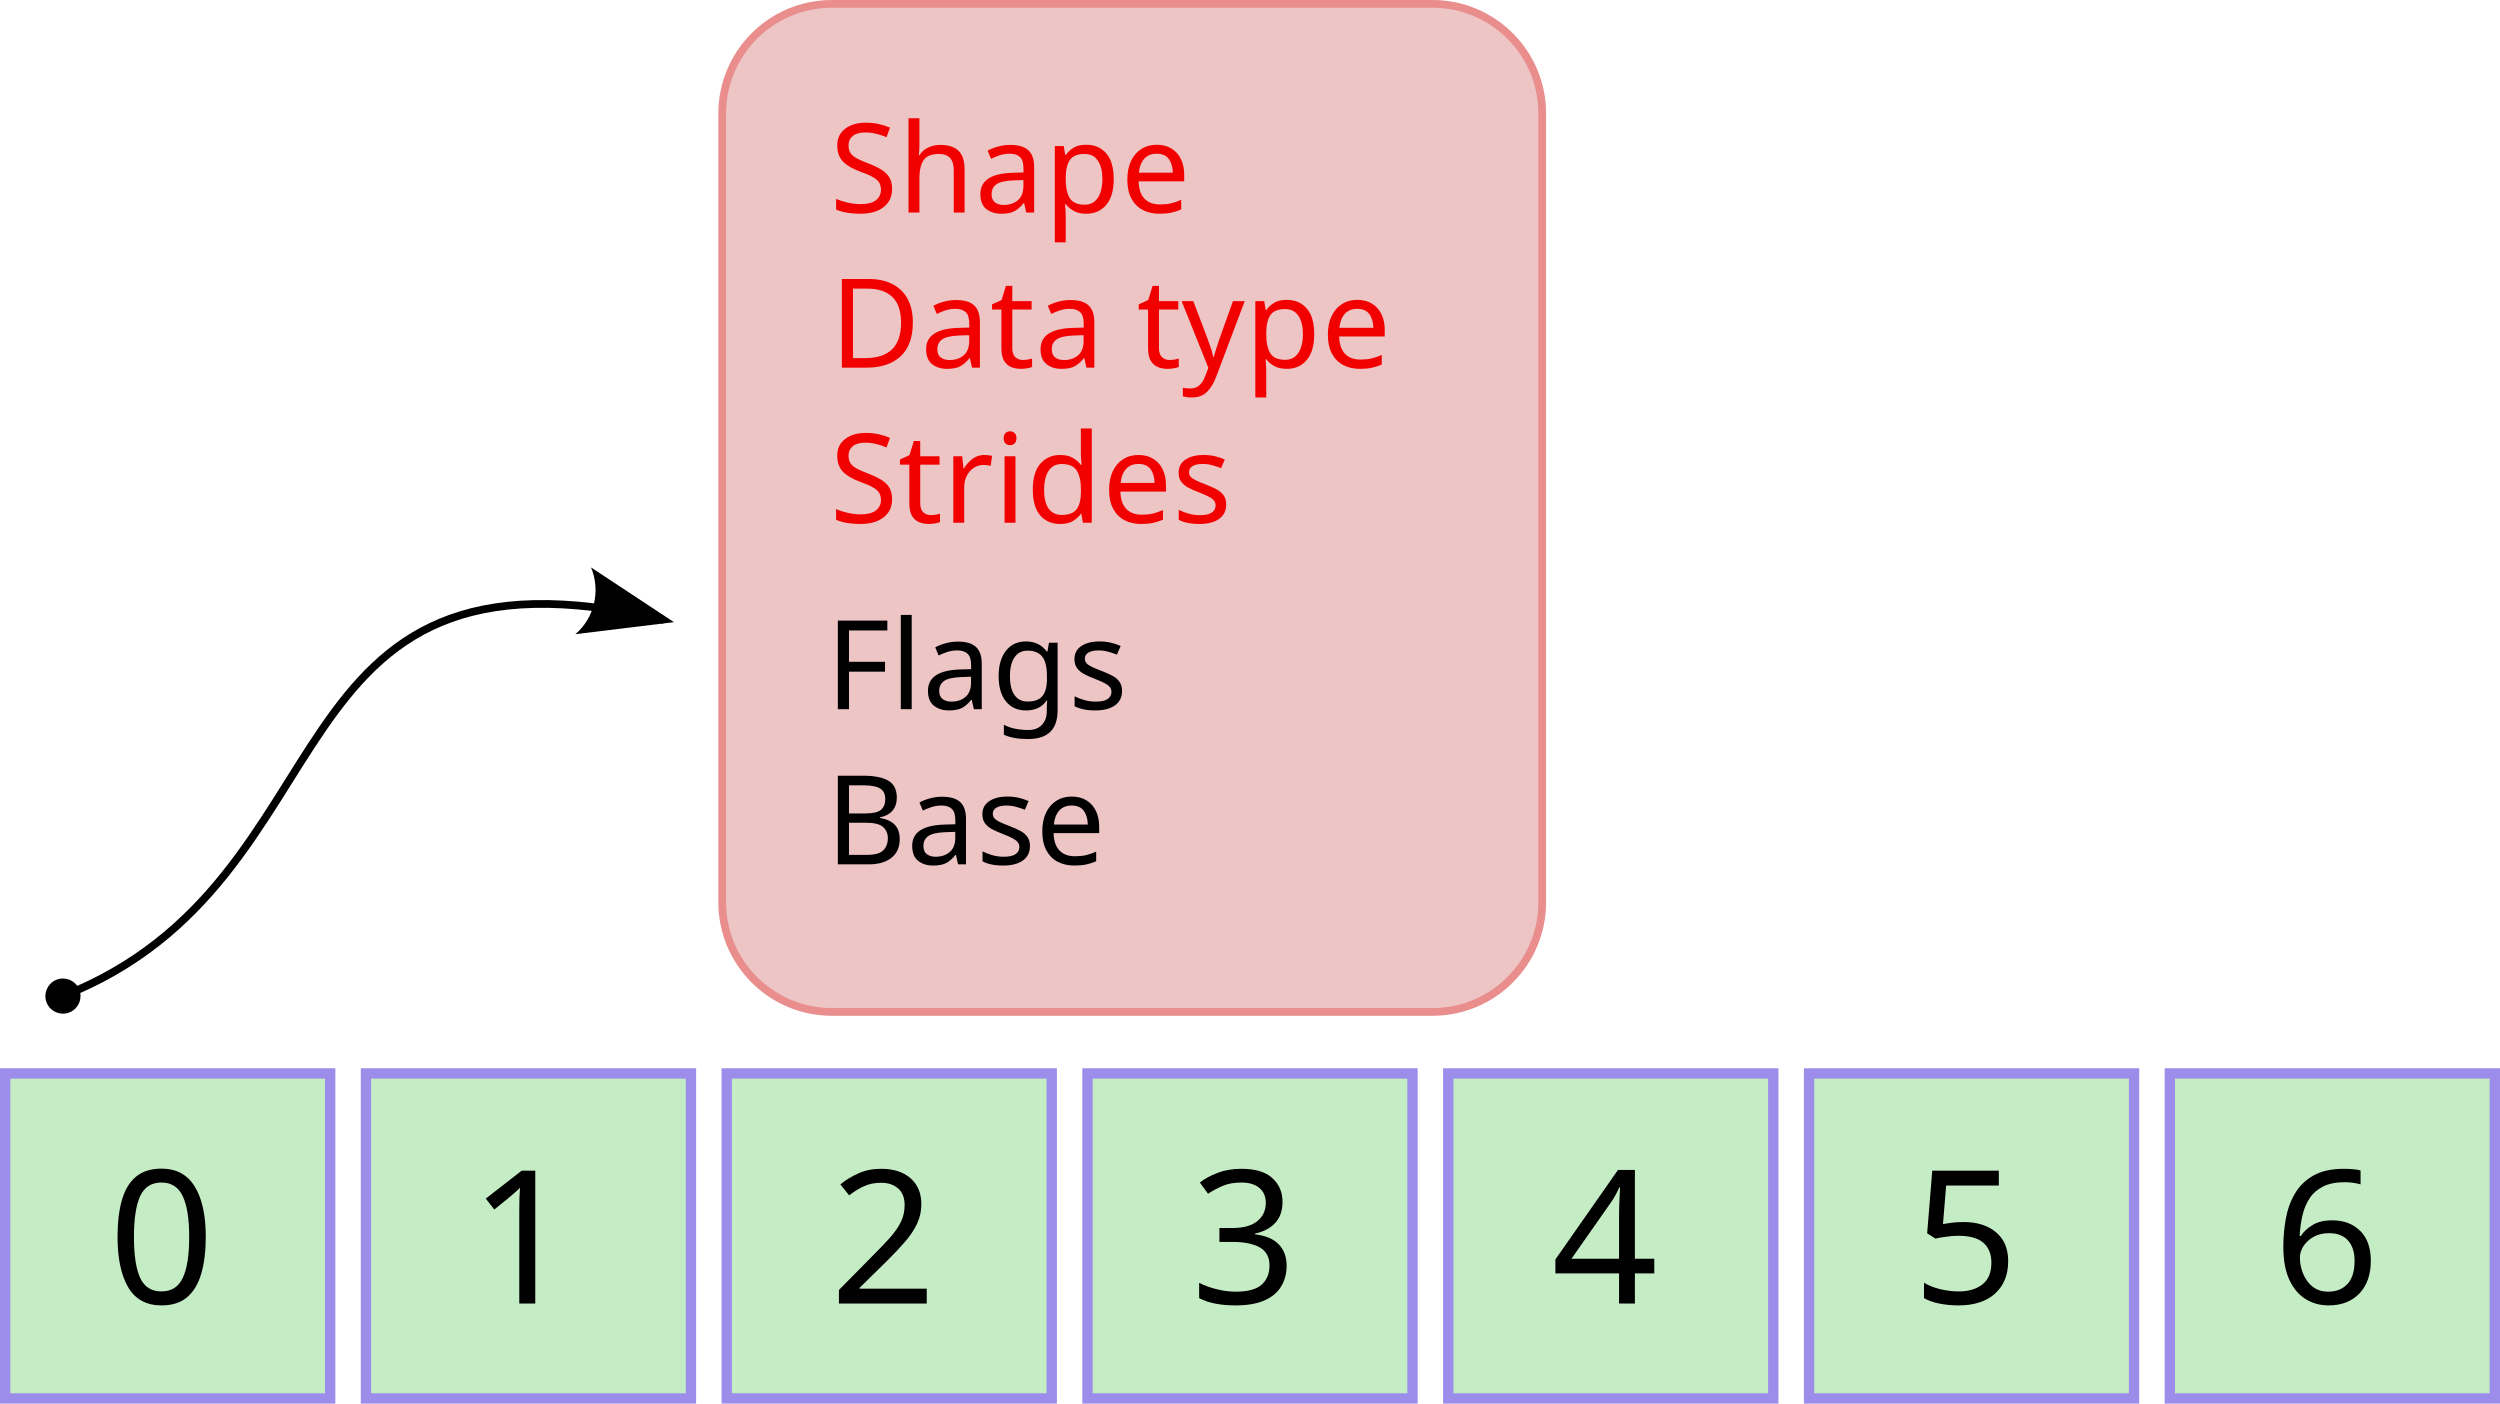
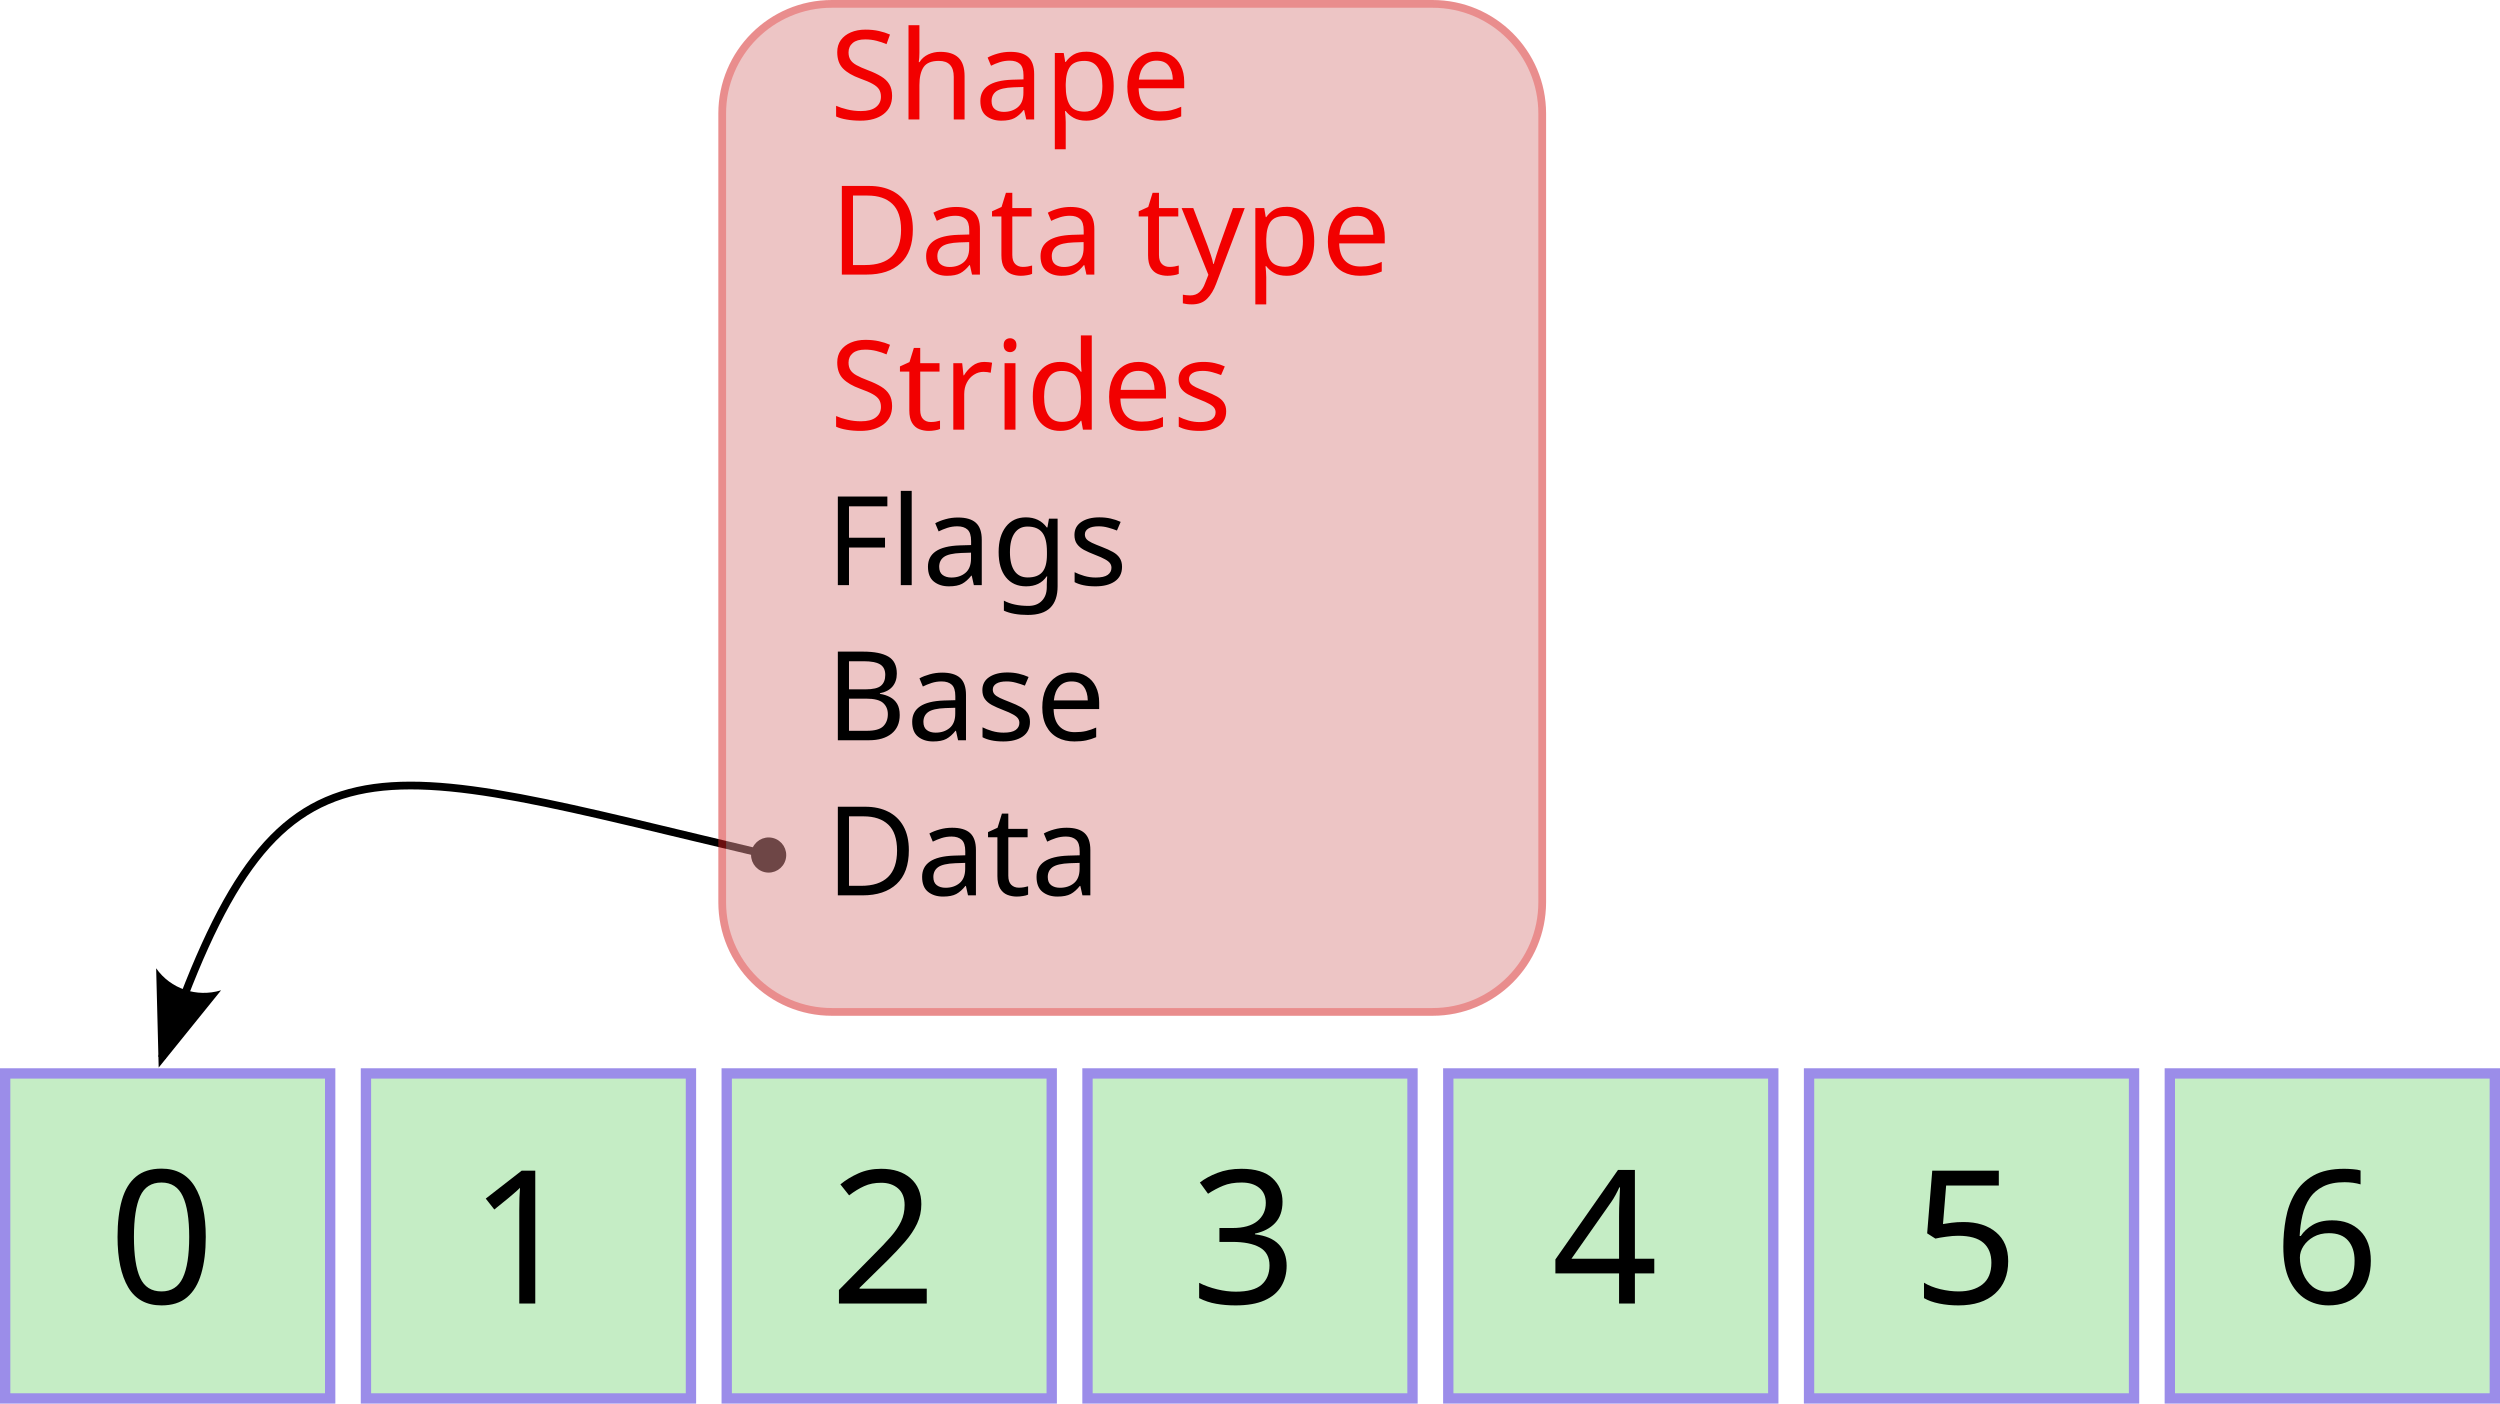
<svg xmlns="http://www.w3.org/2000/svg" width="483.511" height="271.464" id="svg2" version="1.1">
  <defs id="defs4">
    <marker orient="auto" refY="0" refX="0" id="DotM" style="overflow:visible">
      <path id="path3943" d="m -2.5,-1 c 0,2.76 -2.24,5 -5,5 -2.76,0 -5,-2.24 -5,-5 0,-2.76 2.24,-5 5,-5 2.76,0 5,2.24 5,5 z" style="fill-rule:evenodd;stroke:#000000;stroke-width:1pt;marker-start:none;marker-end:none" transform="matrix(0.4,0,0,0.4,2.96,0.4)" />
    </marker>
    <marker orient="auto" refY="0" refX="0" id="DotL" style="overflow:visible">
      <path id="path3940" d="m -2.5,-1 c 0,2.76 -2.24,5 -5,5 -2.76,0 -5,-2.24 -5,-5 0,-2.76 2.24,-5 5,-5 2.76,0 5,2.24 5,5 z" style="fill-rule:evenodd;stroke:#000000;stroke-width:1pt;marker-start:none;marker-end:none" transform="matrix(0.8,0,0,0.8,5.92,0.8)" />
    </marker>
    <marker orient="auto" refY="0" refX="0" id="Arrow2Lend" style="overflow:visible">
      <path id="path3899" style="font-size:12px;fill-rule:evenodd;stroke-width:0.625;stroke-linejoin:round" d="M 8.719,4.034 -2.207,0.016 8.719,-4.002 c -1.745,2.372 -1.735,5.617 -6e-7,8.035 z" transform="matrix(-1.1,0,0,-1.1,-1.1,0)" />
    </marker>
    <marker orient="auto" refY="0" refX="0" id="Arrow1Lend" style="overflow:visible">
      <path id="path3881" d="M 0,0 5,-5 -12.5,0 5,5 0,0 z" style="fill-rule:evenodd;stroke:#000000;stroke-width:1pt;marker-start:none" transform="matrix(-0.8,0,0,-0.8,-10,0)" />
    </marker>
  </defs>
  <g id="layer1" transform="translate(-67.57143,-264.7551)">
    <g id="g3865">
      <g id="g3761">
        <rect style="opacity:0.5;fill:#8cdc8c;fill-opacity:1;stroke:#381cd4;stroke-width:2;stroke-miterlimit:4;stroke-opacity:1;stroke-dasharray:none;stroke-dashoffset:0" id="rect2987" width="62.857" height="62.857" x="68.571" y="472.362" />
-         <text xml:space="preserve" style="font-size:24px;font-style:normal;font-variant:normal;font-weight:normal;font-stretch:normal;line-height:125%;letter-spacing:0px;word-spacing:0px;writing-mode:lr-tb;fill:#000000;fill-opacity:1;stroke:none;font-family:Verdana;-inkscape-font-specification:Verdana" x="88.539" y="516.869" id="text3757">
-           <tspan id="tspan3759" x="88.539" y="516.869" style="font-size:36px">0</tspan>
+         <text xml:space="preserve" style="font-style:normal;font-variant:normal;font-weight:normal;font-stretch:normal;line-height:0%;font-family:Verdana;-inkscape-font-specification:Verdana;letter-spacing:0px;word-spacing:0px;writing-mode:lr-tb;fill:#000000;fill-opacity:1;stroke:none" x="88.539" y="516.869" id="text3757">
+           <tspan id="tspan3759" x="88.539" y="516.869" style="font-size:36px;line-height:1.25">0</tspan>
        </text>
      </g>
    </g>
    <g id="g3822" transform="translate(-0.9385834,0)">
      <g transform="translate(70.71429,0)" id="g3766">
        <rect y="472.362" x="68.571" height="62.857" width="62.857" id="rect3768" style="opacity:0.5;fill:#8cdc8c;fill-opacity:1;stroke:#381cd4;stroke-width:2;stroke-miterlimit:4;stroke-opacity:1;stroke-dasharray:none;stroke-dashoffset:0" />
-         <text id="text3770" y="516.869" x="88.539" style="font-size:24px;font-style:normal;font-variant:normal;font-weight:normal;font-stretch:normal;line-height:125%;letter-spacing:0px;word-spacing:0px;writing-mode:lr-tb;fill:#000000;fill-opacity:1;stroke:none;font-family:Verdana;-inkscape-font-specification:Verdana" xml:space="preserve">
-           <tspan style="font-size:36px" y="516.869" x="88.539" id="tspan3772">1</tspan>
+         <text id="text3770" y="516.869" x="88.539" style="font-style:normal;font-variant:normal;font-weight:normal;font-stretch:normal;line-height:0%;font-family:Verdana;-inkscape-font-specification:Verdana;letter-spacing:0px;word-spacing:0px;writing-mode:lr-tb;fill:#000000;fill-opacity:1;stroke:none" xml:space="preserve">
+           <tspan style="font-size:36px;line-height:1.25" y="516.869" x="88.539" id="tspan3772">1</tspan>
        </text>
      </g>
    </g>
    <g id="g3828" transform="translate(-0.8634186,0)">
      <g id="g3782" transform="translate(140.4148,0)">
        <rect style="opacity:0.5;fill:#8cdc8c;fill-opacity:1;stroke:#381cd4;stroke-width:2;stroke-miterlimit:4;stroke-opacity:1;stroke-dasharray:none;stroke-dashoffset:0" id="rect3784" width="62.857" height="62.857" x="68.571" y="472.362" />
-         <text xml:space="preserve" style="font-size:24px;font-style:normal;font-variant:normal;font-weight:normal;font-stretch:normal;line-height:125%;letter-spacing:0px;word-spacing:0px;writing-mode:lr-tb;fill:#000000;fill-opacity:1;stroke:none;font-family:Verdana;-inkscape-font-specification:Verdana" x="88.539" y="516.869" id="text3786">
-           <tspan id="tspan3788" x="88.539" y="516.869" style="font-size:36px">2</tspan>
+         <text xml:space="preserve" style="font-style:normal;font-variant:normal;font-weight:normal;font-stretch:normal;line-height:0%;font-family:Verdana;-inkscape-font-specification:Verdana;letter-spacing:0px;word-spacing:0px;writing-mode:lr-tb;fill:#000000;fill-opacity:1;stroke:none" x="88.539" y="516.869" id="text3786">
+           <tspan id="tspan3788" x="88.539" y="516.869" style="font-size:36px;line-height:1.25">2</tspan>
        </text>
      </g>
    </g>
    <g id="g3834" transform="translate(-1.293335,0)">
      <g transform="translate(210.6204,0)" id="g3790">
        <rect y="472.362" x="68.571" height="62.857" width="62.857" id="rect3792" style="opacity:0.5;fill:#8cdc8c;fill-opacity:1;stroke:#381cd4;stroke-width:2;stroke-miterlimit:4;stroke-opacity:1;stroke-dasharray:none;stroke-dashoffset:0" />
-         <text id="text3794" y="516.869" x="88.539" style="font-size:24px;font-style:normal;font-variant:normal;font-weight:normal;font-stretch:normal;line-height:125%;letter-spacing:0px;word-spacing:0px;writing-mode:lr-tb;fill:#000000;fill-opacity:1;stroke:none;font-family:Verdana;-inkscape-font-specification:Verdana" xml:space="preserve">
-           <tspan style="font-size:36px" y="516.869" x="88.539" id="tspan3796">3</tspan>
+         <text id="text3794" y="516.869" x="88.539" style="font-style:normal;font-variant:normal;font-weight:normal;font-stretch:normal;line-height:0%;font-family:Verdana;-inkscape-font-specification:Verdana;letter-spacing:0px;word-spacing:0px;writing-mode:lr-tb;fill:#000000;fill-opacity:1;stroke:none" xml:space="preserve">
+           <tspan style="font-size:36px;line-height:1.25" y="516.869" x="88.539" id="tspan3796">3</tspan>
        </text>
      </g>
    </g>
    <g id="g3840" transform="translate(-1.160492,0)">
      <g id="g3798" transform="translate(280.2633,0)">
        <rect style="opacity:0.5;fill:#8cdc8c;fill-opacity:1;stroke:#381cd4;stroke-width:2;stroke-miterlimit:4;stroke-opacity:1;stroke-dasharray:none;stroke-dashoffset:0" id="rect3800" width="62.857" height="62.857" x="68.571" y="472.362" />
-         <text xml:space="preserve" style="font-size:24px;font-style:normal;font-variant:normal;font-weight:normal;font-stretch:normal;line-height:125%;letter-spacing:0px;word-spacing:0px;writing-mode:lr-tb;fill:#000000;fill-opacity:1;stroke:none;font-family:Verdana;-inkscape-font-specification:Verdana" x="88.539" y="516.869" id="text3802">
-           <tspan id="tspan3804" x="88.539" y="516.869" style="font-size:36px">4</tspan>
+         <text xml:space="preserve" style="font-style:normal;font-variant:normal;font-weight:normal;font-stretch:normal;line-height:0%;font-family:Verdana;-inkscape-font-specification:Verdana;letter-spacing:0px;word-spacing:0px;writing-mode:lr-tb;fill:#000000;fill-opacity:1;stroke:none" x="88.539" y="516.869" id="text3802">
+           <tspan id="tspan3804" x="88.539" y="516.869" style="font-size:36px;line-height:1.25">4</tspan>
        </text>
      </g>
    </g>
    <g id="g3846" transform="translate(-0.132843,0)">
      <g id="g3806" transform="translate(349.0113,0)">
        <rect style="opacity:0.5;fill:#8cdc8c;fill-opacity:1;stroke:#381cd4;stroke-width:2;stroke-miterlimit:4;stroke-opacity:1;stroke-dasharray:none;stroke-dashoffset:0" id="rect3808" width="62.857" height="62.857" x="68.571" y="472.362" />
-         <text xml:space="preserve" style="font-size:24px;font-style:normal;font-variant:normal;font-weight:normal;font-stretch:normal;line-height:125%;letter-spacing:0px;word-spacing:0px;writing-mode:lr-tb;fill:#000000;fill-opacity:1;stroke:none;font-family:Verdana;-inkscape-font-specification:Verdana" x="88.539" y="516.869" id="text3810">
-           <tspan id="tspan3812" x="88.539" y="516.869" style="font-size:36px">5</tspan>
+         <text xml:space="preserve" style="font-style:normal;font-variant:normal;font-weight:normal;font-stretch:normal;line-height:0%;font-family:Verdana;-inkscape-font-specification:Verdana;letter-spacing:0px;word-spacing:0px;writing-mode:lr-tb;fill:#000000;fill-opacity:1;stroke:none" x="88.539" y="516.869" id="text3810">
+           <tspan id="tspan3812" x="88.539" y="516.869" style="font-size:36px;line-height:1.25">5</tspan>
        </text>
      </g>
    </g>
    <g id="g3858">
      <g id="g3852">
        <g id="g3814" transform="translate(418.6542,0)">
          <rect style="opacity:0.5;fill:#8cdc8c;fill-opacity:1;stroke:#381cd4;stroke-width:2;stroke-miterlimit:4;stroke-opacity:1;stroke-dasharray:none;stroke-dashoffset:0" id="rect3816" width="62.857" height="62.857" x="68.571" y="472.362" />
-           <text xml:space="preserve" style="font-size:24px;font-style:normal;font-variant:normal;font-weight:normal;font-stretch:normal;line-height:125%;letter-spacing:0px;word-spacing:0px;writing-mode:lr-tb;fill:#000000;fill-opacity:1;stroke:none;font-family:Verdana;-inkscape-font-specification:Verdana" x="88.539" y="516.869" id="text3818">
-             <tspan id="tspan3820" x="88.539" y="516.869" style="font-size:36px">6</tspan>
+           <text xml:space="preserve" style="font-style:normal;font-variant:normal;font-weight:normal;font-stretch:normal;line-height:0%;font-family:Verdana;-inkscape-font-specification:Verdana;letter-spacing:0px;word-spacing:0px;writing-mode:lr-tb;fill:#000000;fill-opacity:1;stroke:none" x="88.539" y="516.869" id="text3818">
+             <tspan id="tspan3820" x="88.539" y="516.869" style="font-size:36px;line-height:1.25">6</tspan>
          </text>
        </g>
      </g>
    </g>
-     <path style="fill:none;stroke:#000000;stroke-width:1.5;stroke-linecap:butt;stroke-linejoin:miter;stroke-miterlimit:4;stroke-opacity:1;stroke-dasharray:none;marker-start:url(#DotM);marker-end:url(#Arrow2Lend)" d="m 79.802,457.382 c 57.06,-22.545 38.022,-91.11 116.168,-72.731" id="path3873" />
+     <path style="fill:none;stroke:#000000;stroke-width:1.5;stroke-linecap:butt;stroke-linejoin:miter;stroke-miterlimit:4;stroke-dasharray:none;stroke-opacity:1;marker-start:url(#DotM);marker-end:url(#Arrow2Lend)" d="M 216.173,430.108 C 138.027,411.73 121.59,402.34 98.876,469.332" id="path3873" />
    <rect style="opacity:0.5;fill:#dc8c8c;fill-opacity:1;stroke:#d41c1c;stroke-width:1.5;stroke-miterlimit:4;stroke-opacity:1;stroke-dasharray:none;stroke-dashoffset:0" id="rect4505" width="158.594" height="194.959" x="207.249" y="265.505" ry="21.213" />
-     <text xml:space="preserve" style="font-size:24px;font-style:normal;font-variant:normal;font-weight:normal;font-stretch:normal;line-height:125%;letter-spacing:0px;word-spacing:0px;writing-mode:lr-tb;fill:#000000;fill-opacity:1;stroke:none;font-family:Verdana;-inkscape-font-specification:Verdana" x="227.284" y="311.92" id="text4885">
-       <tspan x="227.284" y="311.92" id="tspan4891" />
-       <tspan x="227.284" y="341.92" id="tspan4902" />
-       <tspan x="227.284" y="371.92" id="tspan4906" />
-       <tspan x="227.284" y="401.92" id="tspan4893">Flags</tspan>
-       <tspan x="227.284" y="431.92" id="tspan4895">Base</tspan>
+     <text xml:space="preserve" style="font-style:normal;font-variant:normal;font-weight:normal;font-stretch:normal;line-height:0%;font-family:Verdana;-inkscape-font-specification:Verdana;letter-spacing:0px;word-spacing:0px;writing-mode:lr-tb;fill:#000000;fill-opacity:1;stroke:none" x="227.284" y="287.92" id="text4885">
+       <tspan x="227.284" y="287.92" id="tspan4891" style="font-size:24px;line-height:1.25"> </tspan>
+       <tspan x="227.284" y="317.92" id="tspan4902" style="font-size:24px;line-height:1.25"> </tspan>
+       <tspan x="227.284" y="347.92" id="tspan4906" style="font-size:24px;line-height:1.25"> </tspan>
+       <tspan x="227.284" y="377.92" id="tspan4893" style="font-size:24px;line-height:1.25">Flags</tspan>
+       <tspan x="227.284" y="407.92" id="tspan4895" style="font-size:24px;line-height:1.25">Base</tspan>
+       <tspan x="227.284" y="437.92" style="font-size:24px;line-height:1.25" id="tspan63">Data</tspan>
    </text>
-     <text xml:space="preserve" style="font-size:24px;font-style:normal;font-variant:normal;font-weight:normal;font-stretch:normal;line-height:125%;letter-spacing:0px;word-spacing:0px;writing-mode:lr-tb;fill:#000000;fill-opacity:1;stroke:none;font-family:Verdana;-inkscape-font-specification:Verdana" x="228.058" y="305.859" id="text4910">
-       <tspan id="tspan4912" x="228.058" y="305.859" style="fill:#f20000;fill-opacity:1">Shape</tspan>
-       <tspan x="228.058" y="335.859" id="tspan4918" style="fill:#f20000;fill-opacity:1">Data type</tspan>
-       <tspan x="228.058" y="365.859" id="tspan4920" style="fill:#f20000;fill-opacity:1">Strides</tspan>
+     <text xml:space="preserve" style="font-style:normal;font-variant:normal;font-weight:normal;font-stretch:normal;line-height:0%;font-family:Verdana;-inkscape-font-specification:Verdana;letter-spacing:0px;word-spacing:0px;writing-mode:lr-tb;fill:#000000;fill-opacity:1;stroke:none" x="228.058" y="287.859" id="text4910">
+       <tspan id="tspan4912" x="228.058" y="287.859" style="font-size:24px;line-height:1.25;fill:#f20000;fill-opacity:1">Shape</tspan>
+       <tspan x="228.058" y="317.859" id="tspan4918" style="font-size:24px;line-height:1.25;fill:#f20000;fill-opacity:1">Data type</tspan>
+       <tspan x="228.058" y="347.859" id="tspan4920" style="font-size:24px;line-height:1.25;fill:#f20000;fill-opacity:1">Strides</tspan>
    </text>
  </g>
</svg>
